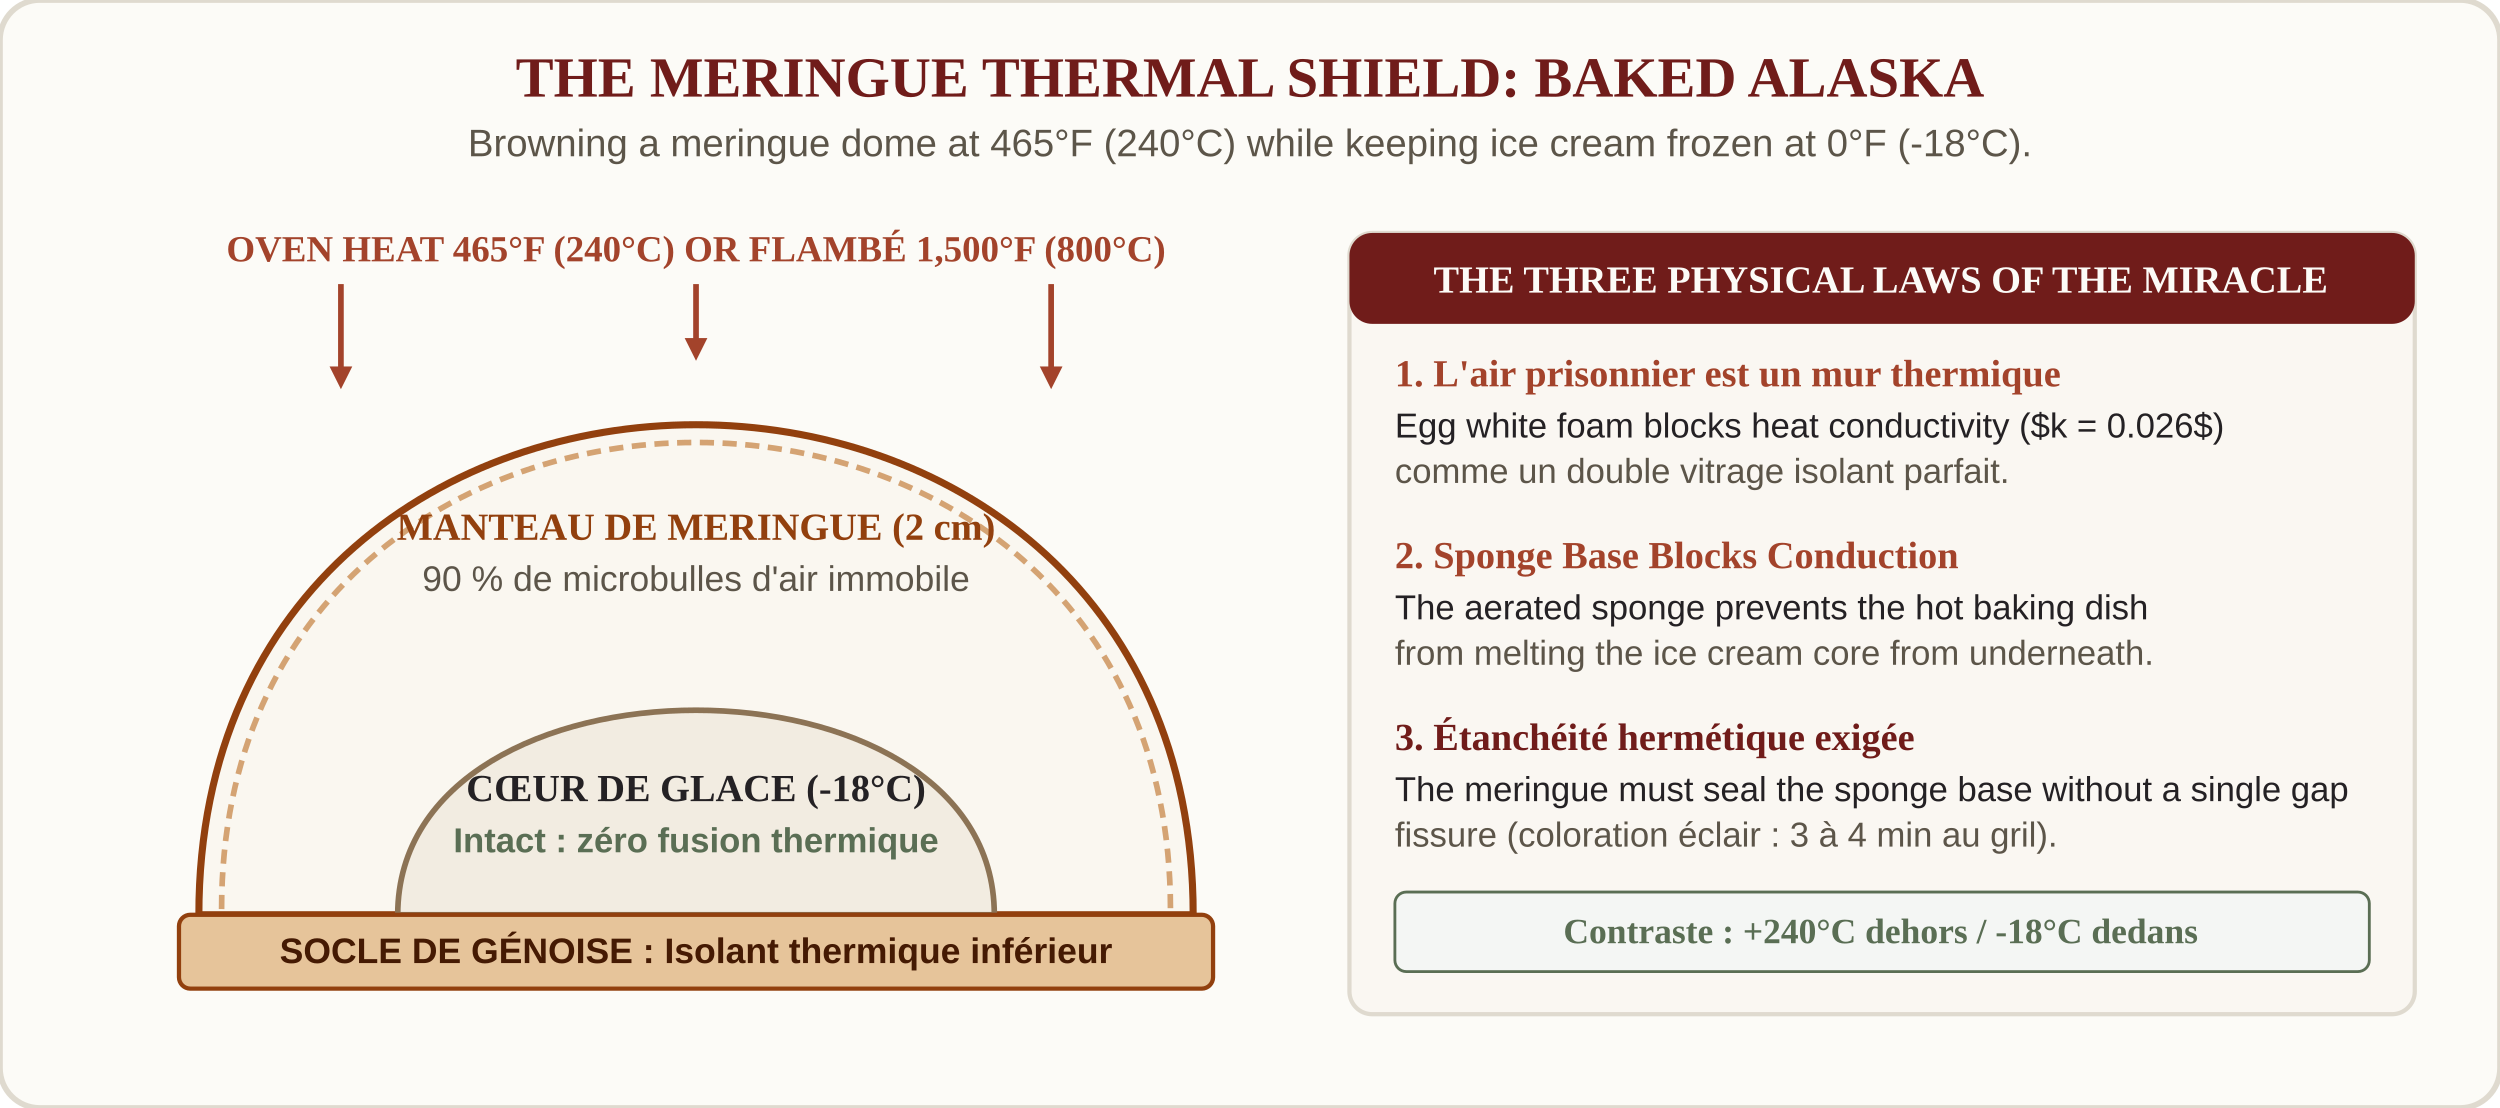
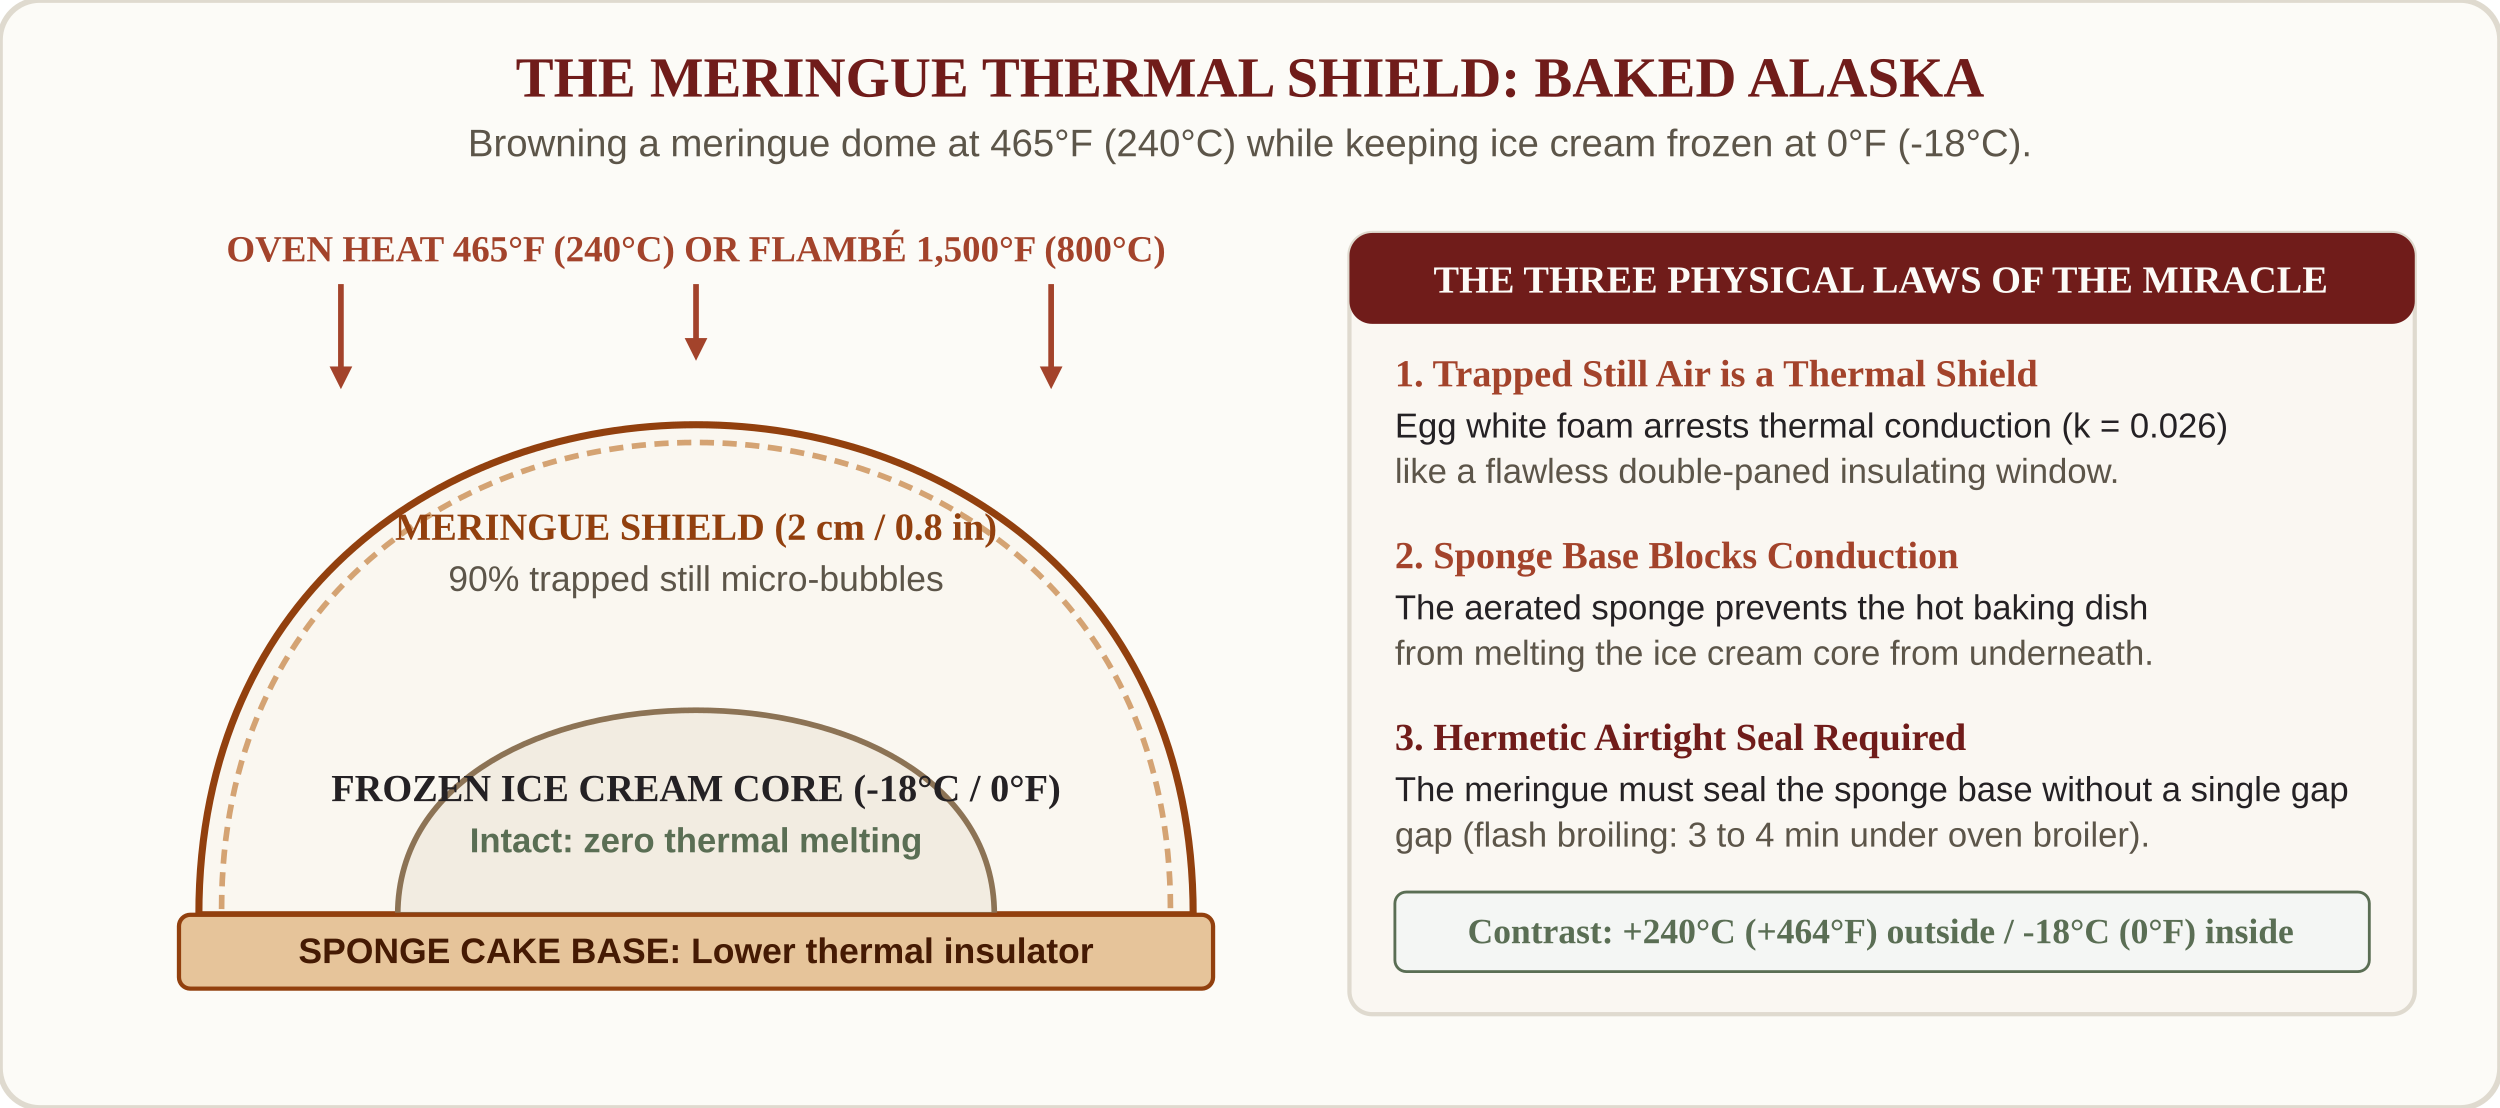
<svg xmlns="http://www.w3.org/2000/svg" viewBox="0 0 880 390" width="100%" height="100%">
  <rect width="880" height="390" rx="14" fill="#FCFBF7" stroke="#DFDACF" stroke-width="2" />
  <text x="440" y="34" font-family="Liberation Serif, Georgia, serif" font-size="20" font-weight="bold" fill="#701C1A" text-anchor="middle">THE MERINGUE THERMAL SHIELD: BAKED ALASKA</text>
  <text x="440" y="55" font-family="Liberation Sans, Arial, sans-serif" font-size="13.5" fill="#5C5549" text-anchor="middle">Browning a meringue dome at 465°F (240°C) while keeping ice cream frozen at 0°F (-18°C).</text>
  <g transform="translate(45, 78)">
    <text x="200" y="14" font-family="Liberation Serif, Georgia, serif" font-size="13.0" font-weight="bold" fill="#A3432B" text-anchor="middle">OVEN HEAT 465°F (240°C) OR FLAMBÉ 1,500°F (800°C)</text>
    <line x1="75" y1="22" x2="75" y2="54" stroke="#A3432B" stroke-width="2" />
    <polygon points="75,59 71,51 79,51" fill="#A3432B" />
    <line x1="200" y1="22" x2="200" y2="44" stroke="#A3432B" stroke-width="2" />
    <polygon points="200,49 196,41 204,41" fill="#A3432B" />
    <line x1="325" y1="22" x2="325" y2="54" stroke="#A3432B" stroke-width="2" />
    <polygon points="325,59 321,51 329,51" fill="#A3432B" />
    <path d="M 25 244 C 25 14 375 14 375 244 Z" fill="#FAF7F0" stroke="#92400E" stroke-width="2.5" />
    <path d="M 33 242 C 33 23 367 23 367 242" fill="none" stroke="#D4A373" stroke-width="2" stroke-dasharray="5,3" />
-     <text x="200" y="112" font-family="Liberation Serif, Georgia, serif" font-size="13.5" font-weight="bold" fill="#92400E" text-anchor="middle">MANTEAU DE MERINGUE (2 cm)</text>
-     <text x="200" y="130" font-family="Liberation Sans, Arial, sans-serif" font-size="12.5" fill="#5C5549" text-anchor="middle">90 % de microbulles d'air immobile</text>
+     <text x="200" y="112" font-family="Liberation Serif, Georgia, serif" font-size="13.5" font-weight="bold" fill="#92400E" text-anchor="middle">MERINGUE SHIELD (2 cm / 0.8 in)</text>
+     <text x="200" y="130" font-family="Liberation Sans, Arial, sans-serif" font-size="12.5" fill="#5C5549" text-anchor="middle">90% trapped still micro-bubbles</text>
    <path d="M 95 244 C 95 148 305 148 305 244 Z" fill="#F2ECE1" stroke="#8C7355" stroke-width="2" />
-     <text x="200" y="204" font-family="Liberation Serif, Georgia, serif" font-size="13.5" font-weight="bold" fill="#242124" text-anchor="middle">CŒUR DE GLACE (-18°C)</text>
-     <text x="200" y="222" font-family="Liberation Sans, Arial, sans-serif" font-size="12.2" fill="#5A6E54" font-weight="bold" text-anchor="middle">Intact : zéro fusion thermique</text>
+     <text x="200" y="204" font-family="Liberation Serif, Georgia, serif" font-size="13.5" font-weight="bold" fill="#242124" text-anchor="middle">FROZEN ICE CREAM CORE (-18°C / 0°F)</text>
+     <text x="200" y="222" font-family="Liberation Sans, Arial, sans-serif" font-size="12.2" fill="#5A6E54" font-weight="bold" text-anchor="middle">Intact: zero thermal melting</text>
    <rect x="18" y="244" width="364" height="26" rx="4" fill="#E6C49A" stroke="#92400E" stroke-width="1.5" />
-     <text x="200" y="261" font-family="Liberation Sans, Arial, sans-serif" font-size="12.5" font-weight="bold" fill="#451A03" text-anchor="middle">SOCLE DE GÉNOISE : Isolant thermique inférieur</text>
+     <text x="200" y="261" font-family="Liberation Sans, Arial, sans-serif" font-size="12.5" font-weight="bold" fill="#451A03" text-anchor="middle">SPONGE CAKE BASE: Lower thermal insulator</text>
  </g>
  <g transform="translate(475, 82)">
    <rect width="375" height="275" rx="8" fill="#FAF7F2" stroke="#DFDACF" stroke-width="1.5" />
    <rect width="375" height="32" rx="8" fill="#701C1A" />
    <text x="187" y="21" font-family="Liberation Serif, Georgia, serif" font-size="13.5" font-weight="bold" fill="#FCFBF7" text-anchor="middle">THE THREE PHYSICAL LAWS OF THE MIRACLE</text>
-     <text x="16" y="54" font-family="Liberation Serif, Georgia, serif" font-size="13.5" font-weight="bold" fill="#A3432B">1. L'air prisonnier est un mur thermique</text>
-     <text x="16" y="72" font-family="Liberation Sans, Arial, sans-serif" font-size="12.2" fill="#242124">Egg white foam blocks heat conductivity ($k = 0.026$)</text>
-     <text x="16" y="88" font-family="Liberation Sans, Arial, sans-serif" font-size="12.2" fill="#5C5549">comme un double vitrage isolant parfait.</text>
+     <text x="16" y="54" font-family="Liberation Serif, Georgia, serif" font-size="13.5" font-weight="bold" fill="#A3432B">1. Trapped Still Air is a Thermal Shield</text>
+     <text x="16" y="72" font-family="Liberation Sans, Arial, sans-serif" font-size="12.2" fill="#242124">Egg white foam arrests thermal conduction (k = 0.026)</text>
+     <text x="16" y="88" font-family="Liberation Sans, Arial, sans-serif" font-size="12.2" fill="#5C5549">like a flawless double-paned insulating window.</text>
    <text x="16" y="118" font-family="Liberation Serif, Georgia, serif" font-size="13.5" font-weight="bold" fill="#A3432B">2. Sponge Base Blocks Conduction</text>
    <text x="16" y="136" font-family="Liberation Sans, Arial, sans-serif" font-size="12.2" fill="#242124">The aerated sponge prevents the hot baking dish</text>
    <text x="16" y="152" font-family="Liberation Sans, Arial, sans-serif" font-size="12.2" fill="#5C5549">from melting the ice cream core from underneath.</text>
-     <text x="16" y="182" font-family="Liberation Serif, Georgia, serif" font-size="13.5" font-weight="bold" fill="#701C1A">3. Étanchéité hermétique exigée</text>
+     <text x="16" y="182" font-family="Liberation Serif, Georgia, serif" font-size="13.5" font-weight="bold" fill="#701C1A">3. Hermetic Airtight Seal Required</text>
    <text x="16" y="200" font-family="Liberation Sans, Arial, sans-serif" font-size="12.2" fill="#242124">The meringue must seal the sponge base without a single gap</text>
-     <text x="16" y="216" font-family="Liberation Sans, Arial, sans-serif" font-size="12.2" fill="#5C5549">fissure (coloration éclair : 3 à 4 min au gril).</text>
+     <text x="16" y="216" font-family="Liberation Sans, Arial, sans-serif" font-size="12.2" fill="#5C5549">gap (flash broiling: 3 to 4 min under oven broiler).</text>
    <rect x="16" y="232" width="343" height="28" rx="4" fill="#F4F6F4" stroke="#5A6E54" stroke-width="1" />
-     <text x="187" y="250" font-family="Liberation Serif, Georgia, serif" font-size="12.5" font-weight="bold" fill="#5A6E54" text-anchor="middle">Contraste : +240°C dehors / -18°C dedans</text>
+     <text x="187" y="250" font-family="Liberation Serif, Georgia, serif" font-size="12.5" font-weight="bold" fill="#5A6E54" text-anchor="middle">Contrast: +240°C (+464°F) outside / -18°C (0°F) inside</text>
  </g>
</svg>
